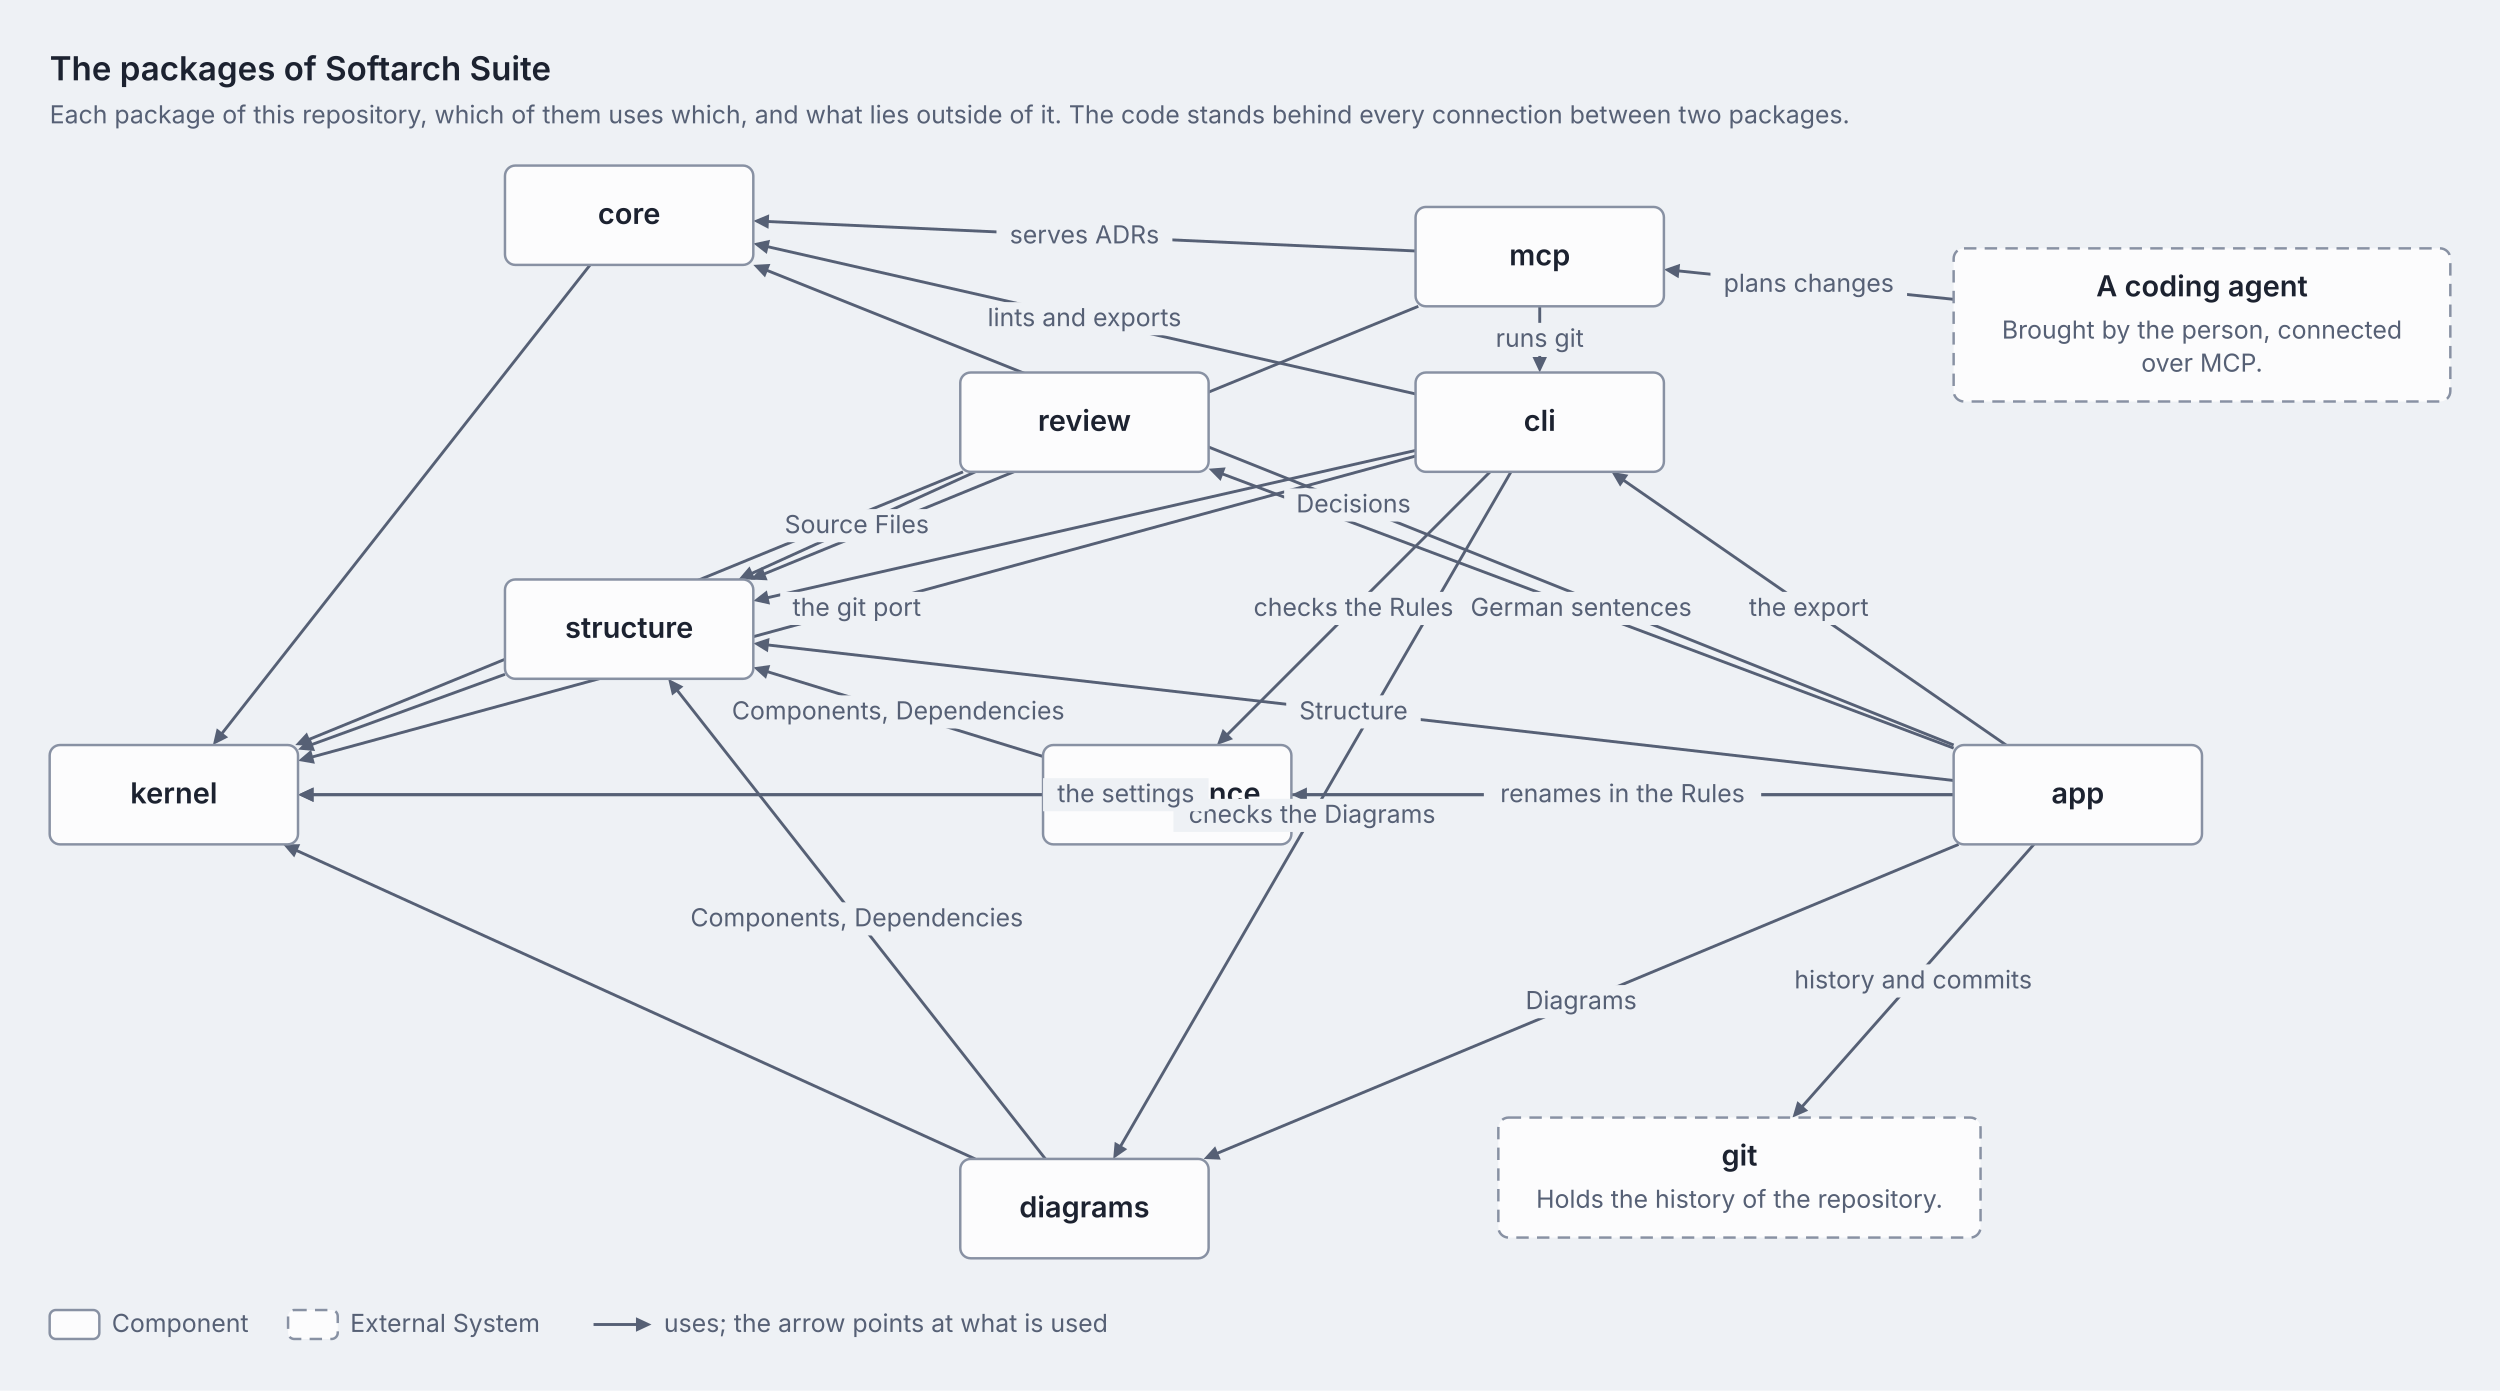
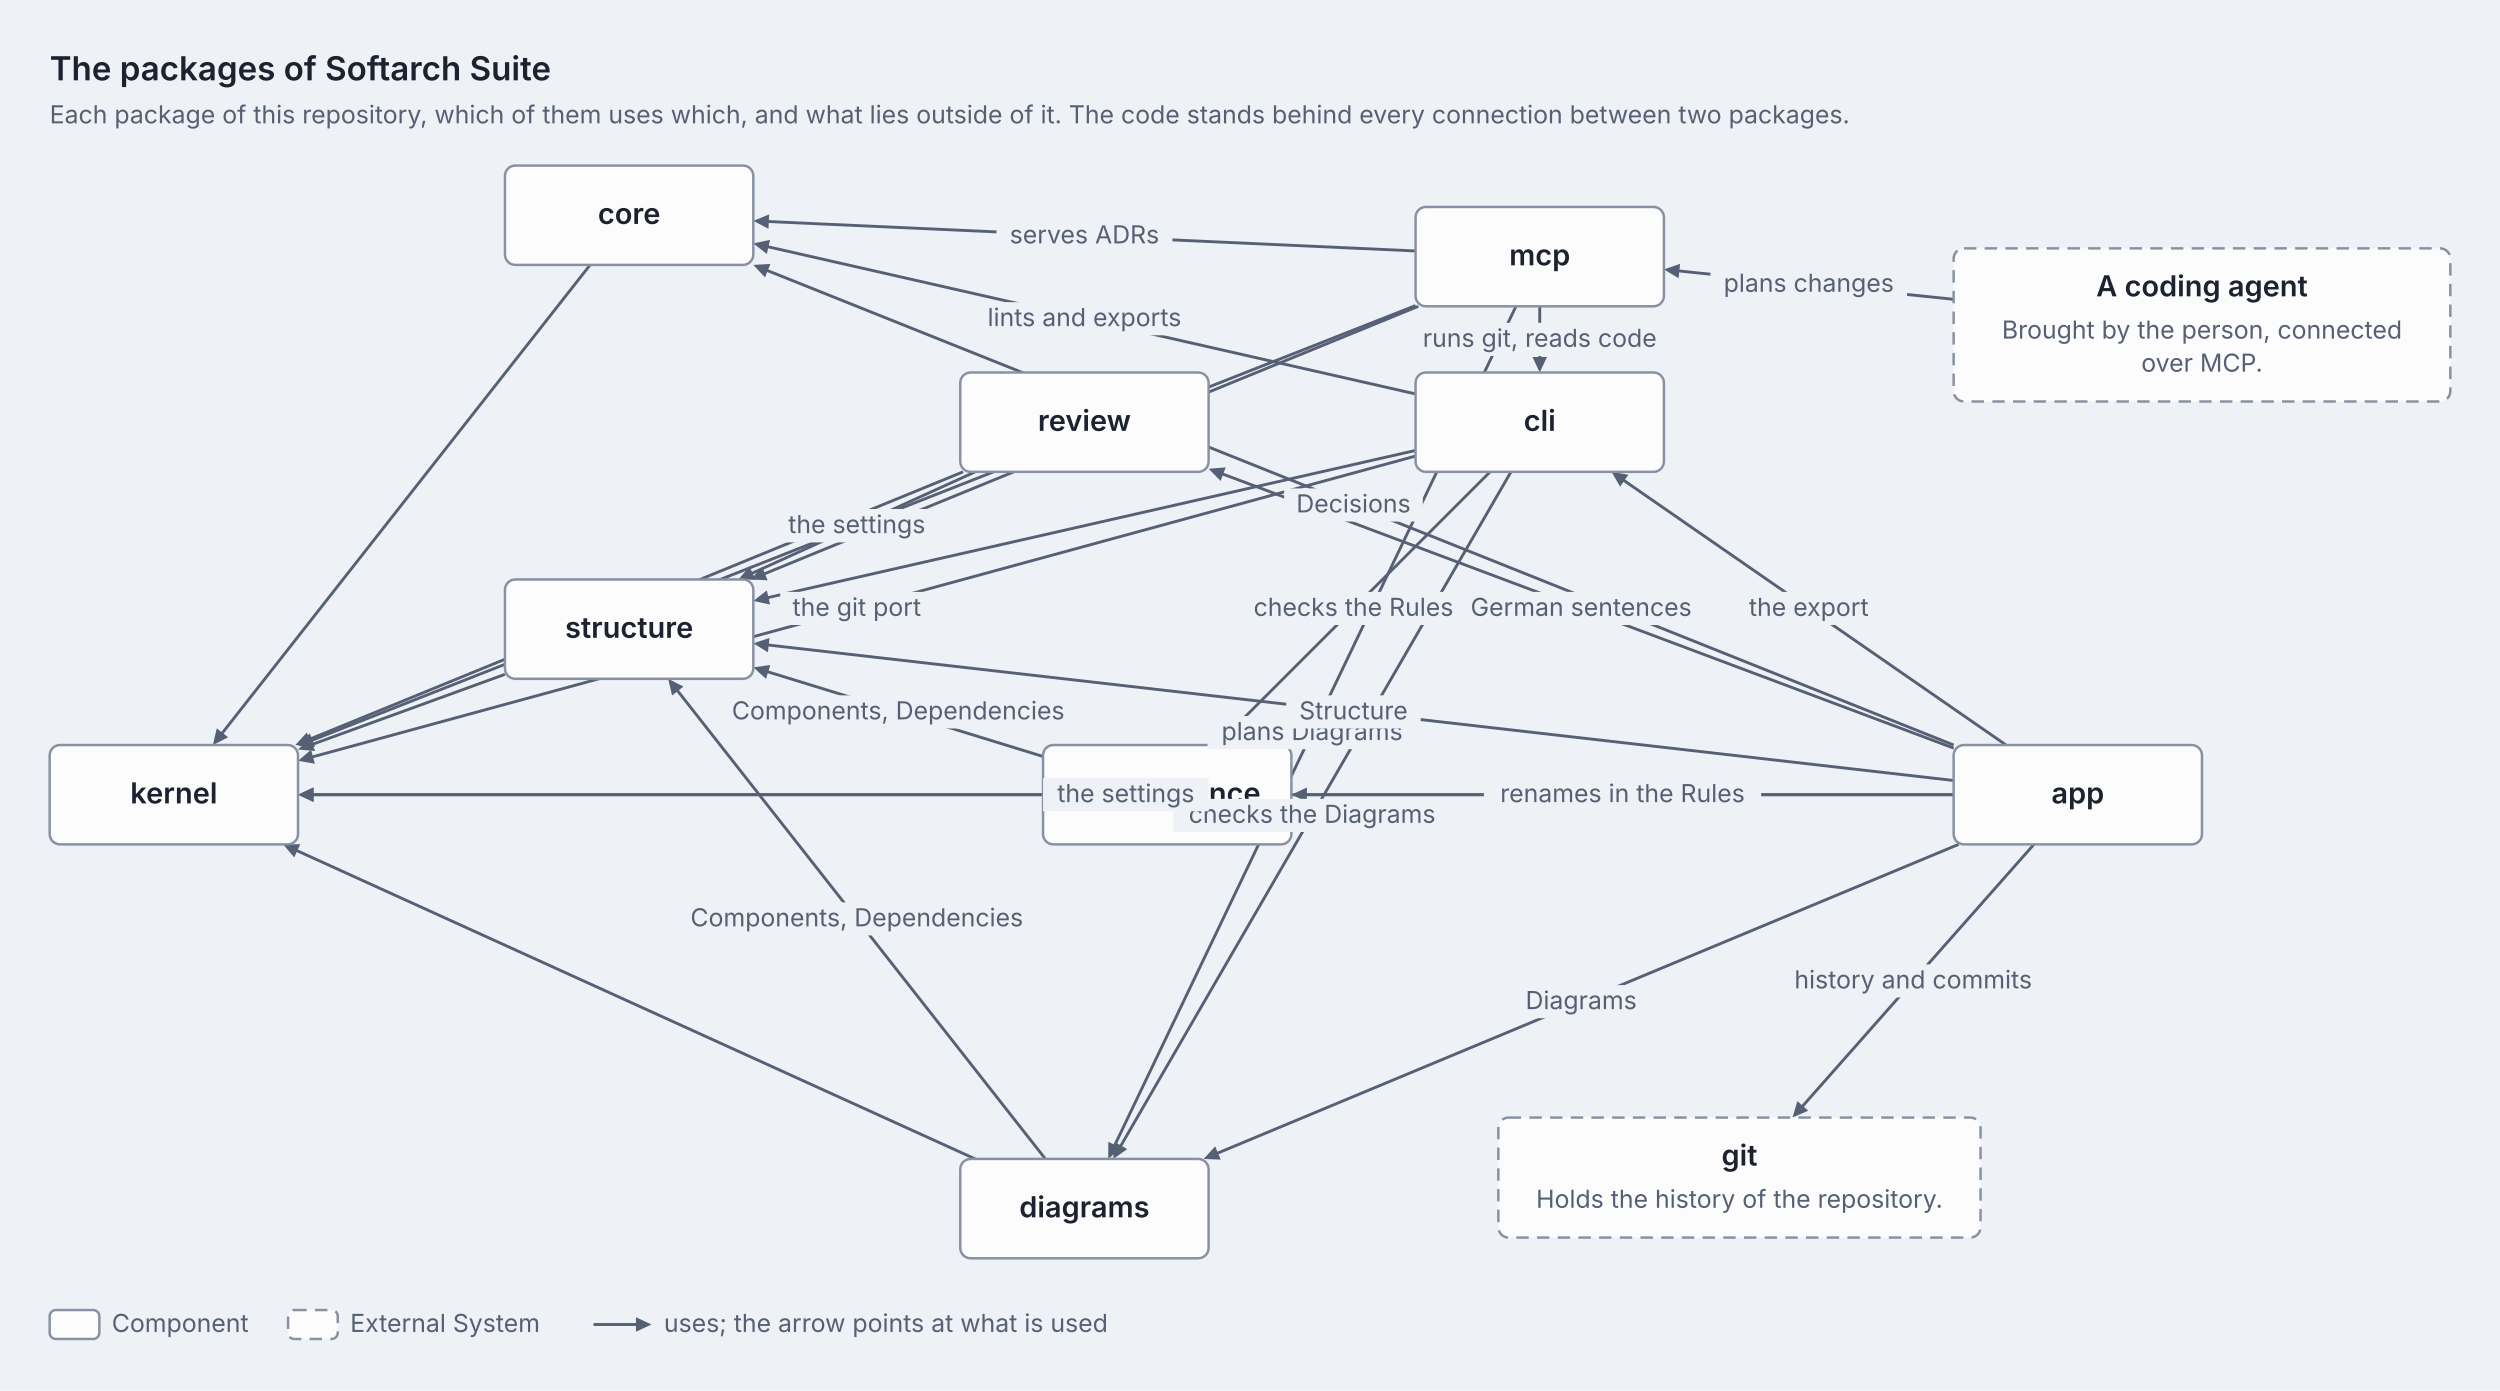
<svg xmlns="http://www.w3.org/2000/svg" width="1208" height="672" viewBox="16 20 1208 672" role="img">
  <style>
    svg { font-family: 'IBM Plex Sans', system-ui, -apple-system, 'Segoe UI', sans-serif; }
    .background, .ground { fill: #eef1f5; }
    .box { fill: #fcfcfd; stroke: #8891a3; stroke-width: 1.2; }
    .external .box { stroke-dasharray: 6 4; }
    .repository .box { stroke-width: 2; }
    .name { fill: #1c2230; font-size: 14px; font-weight: 600; }
    .title { fill: #1c2230; font-size: 16px; font-weight: 600; }
    .description, .label, .legend { fill: #566075; font-size: 12px; }
    .line { fill: none; stroke: #566075; stroke-width: 1.4; }
    .arrowhead { fill: #566075; }
    @media (prefers-color-scheme: dark) {
      .background, .ground { fill: #1f222a; }
      .box { fill: #181a20; stroke: #737d91; }
      .name, .title { fill: #e4e7ee; }
      .description, .label, .legend { fill: #a5aec0; }
      .line { stroke: #a5aec0; }
      .arrowhead { fill: #a5aec0; }
    }
  </style>
  <defs>
    <marker id="arrow" viewBox="0 0 8 8" refX="3.5" refY="4" markerWidth="8" markerHeight="8" markerUnits="userSpaceOnUse" orient="auto">
      <path class="arrowhead" d="M0 0.5L7.5 4L0 7.5z" />
    </marker>
  </defs>
  <rect class="background" x="16" y="20" width="1208" height="672" />
  <text class="title" x="40" y="58.8">The packages of Softarch Suite</text>
  <text class="description" x="40" y="79.6">Each package of this repository, which of them uses which, and what lies outside of it. The code stands behind every connection between two packages.</text>
  <g class="connections">
    <path class="line" d="M301.14 148L121.33 376.85" marker-end="url(#arrow)" />
    <path class="line" d="M260 345.82L163.76 380.81" marker-end="url(#arrow)" />
    <path class="line" d="M520 404L164 404" marker-end="url(#arrow)" />
    <path class="line" d="M520 385.54L383.82 343.64" marker-end="url(#arrow)" />
    <path class="line" d="M487.2 580L156.44 429.66" marker-end="url(#arrow)" />
    <path class="line" d="M521.14 580L341.33 351.15" marker-end="url(#arrow)" />
    <path class="line" d="M481.33 248L162.37 378.49" marker-end="url(#arrow)" />
    <path class="line" d="M487.2 248L376.44 298.34" marker-end="url(#arrow)" />
    <path class="line" d="M700 141.27L384 126.91" marker-end="url(#arrow)" />
    <path class="line" d="M701.33 168L382.37 298.49" marker-end="url(#arrow)" />
    <path class="line" d="M760 168L760 196" marker-end="url(#arrow)" />
+     <path class="line" d="M748.52 168L553.2 576.39" marker-end="url(#arrow)" />
+     <path class="line" d="M700 167.64L163.72 378.9" marker-end="url(#arrow)" />
    <path class="line" d="M700 210.36L383.9 138.52" marker-end="url(#arrow)" />
    <path class="line" d="M700 237.64L383.9 309.48" marker-end="url(#arrow)" />
    <path class="line" d="M736 248L606.83 377.17" marker-end="url(#arrow)" />
    <path class="line" d="M746.11 248L555.9 576.54" marker-end="url(#arrow)" />
    <path class="line" d="M700 240.36L163.86 386.58" marker-end="url(#arrow)" />
    <path class="line" d="M960 380L383.71 149.49" marker-end="url(#arrow)" />
    <path class="line" d="M960 397.14L383.97 331.31" marker-end="url(#arrow)" />
    <path class="line" d="M960 404L644 404" marker-end="url(#arrow)" />
    <path class="line" d="M985.33 380L797.96 250.28" marker-end="url(#arrow)" />
    <path class="line" d="M962.4 428L601.29 578.46" marker-end="url(#arrow)" />
    <path class="line" d="M960 404L164 404" marker-end="url(#arrow)" />
    <path class="line" d="M960 381.5L603.75 247.9" marker-end="url(#arrow)" />
    <path class="line" d="M998.79 428L884.78 557" marker-end="url(#arrow)" />
    <path class="line" d="M960 164.63L823.98 150.6" marker-end="url(#arrow)" />
  </g>
  <g class="elements">
    <g class="element component">
      <rect class="box" x="40" y="380" width="120" height="48" rx="5" />
      <text class="name" x="100" y="408.2" text-anchor="middle">kernel</text>
    </g>
    <g class="element component">
      <rect class="box" x="260" y="100" width="120" height="48" rx="5" />
      <text class="name" x="320" y="128.2" text-anchor="middle">core</text>
    </g>
    <g class="element component">
      <rect class="box" x="260" y="300" width="120" height="48" rx="5" />
      <text class="name" x="320" y="328.2" text-anchor="middle">structure</text>
    </g>
    <g class="element component">
      <rect class="box" x="520" y="380" width="120" height="48" rx="5" />
      <text class="name" x="580" y="408.2" text-anchor="middle">conformance</text>
    </g>
    <g class="element component">
      <rect class="box" x="480" y="580" width="120" height="48" rx="5" />
      <text class="name" x="540" y="608.2" text-anchor="middle">diagrams</text>
    </g>
    <g class="element component">
      <rect class="box" x="480" y="200" width="120" height="48" rx="5" />
      <text class="name" x="540" y="228.2" text-anchor="middle">review</text>
    </g>
    <g class="element component">
      <rect class="box" x="700" y="120" width="120" height="48" rx="5" />
      <text class="name" x="760" y="148.2" text-anchor="middle">mcp</text>
    </g>
    <g class="element component">
      <rect class="box" x="700" y="200" width="120" height="48" rx="5" />
      <text class="name" x="760" y="228.2" text-anchor="middle">cli</text>
    </g>
    <g class="element component">
      <rect class="box" x="960" y="380" width="120" height="48" rx="5" />
      <text class="name" x="1020" y="408.2" text-anchor="middle">app</text>
    </g>
    <g class="element external">
      <rect class="box" x="960" y="140" width="240" height="74" rx="5" />
      <text class="name" x="1080" y="163.2" text-anchor="middle">A coding agent</text>
      <text class="description" x="1080" y="183.6" text-anchor="middle">Brought by the person, connected</text>
      <text class="description" x="1080" y="199.6" text-anchor="middle">over MCP.</text>
    </g>
    <g class="element external">
      <rect class="box" x="740" y="560" width="233" height="58" rx="5" />
      <text class="name" x="856.5" y="583.2" text-anchor="middle">git</text>
      <text class="description" x="856.5" y="603.6" text-anchor="middle">Holds the history of the repository.</text>
    </g>
  </g>
  <g class="labels">
    <rect class="ground" x="363" y="356" width="174" height="16" />
    <text class="label" x="450" y="367.6" text-anchor="middle">Components, Dependencies</text>
    <rect class="ground" x="343" y="456" width="174" height="16" />
    <text class="label" x="430" y="467.6" text-anchor="middle">Components, Dependencies</text>
    <rect class="ground" x="388" y="266" width="84" height="16" />
    <text class="label" x="430" y="277.6" text-anchor="middle">Source Files</text>
    <rect class="ground" x="497.5" y="126" width="85" height="16" />
    <text class="label" x="540" y="137.6" text-anchor="middle">serves ADRs</text>
-     <rect class="ground" x="733" y="176" width="54" height="16" />
-     <text class="label" x="760" y="187.6" text-anchor="middle">runs git</text>
+     <rect class="ground" x="696.5" y="176" width="127" height="16" />
+     <text class="label" x="760" y="187.6" text-anchor="middle">runs git, reads code</text>
+     <rect class="ground" x="599.5" y="366" width="101" height="16" />
+     <text class="label" x="650" y="377.6" text-anchor="middle">plans Diagrams</text>
+     <rect class="ground" x="390" y="266" width="80" height="16" />
+     <text class="label" x="430" y="277.6" text-anchor="middle">the settings</text>
    <rect class="ground" x="485.5" y="166" width="109" height="16" />
    <text class="label" x="540" y="177.6" text-anchor="middle">lints and exports</text>
    <rect class="ground" x="614" y="306" width="112" height="16" />
    <text class="label" x="670" y="317.6" text-anchor="middle">checks the Rules</text>
    <rect class="ground" x="583" y="406" width="134" height="16" />
    <text class="label" x="650" y="417.6" text-anchor="middle">checks the Diagrams</text>
    <rect class="ground" x="393" y="306" width="74" height="16" />
    <text class="label" x="430" y="317.6" text-anchor="middle">the git port</text>
    <rect class="ground" x="636.5" y="256" width="67" height="16" />
    <text class="label" x="670" y="267.6" text-anchor="middle">Decisions</text>
    <rect class="ground" x="637.5" y="356" width="65" height="16" />
    <text class="label" x="670" y="367.6" text-anchor="middle">Structure</text>
    <rect class="ground" x="733" y="396" width="134" height="16" />
    <text class="label" x="800" y="407.6" text-anchor="middle">renames in the Rules</text>
    <rect class="ground" x="855" y="306" width="70" height="16" />
    <text class="label" x="890" y="317.6" text-anchor="middle">the export</text>
    <rect class="ground" x="747.5" y="496" width="65" height="16" />
    <text class="label" x="780" y="507.6" text-anchor="middle">Diagrams</text>
    <rect class="ground" x="520" y="396" width="80" height="16" />
    <text class="label" x="560" y="407.6" text-anchor="middle">the settings</text>
    <rect class="ground" x="720" y="306" width="120" height="16" />
    <text class="label" x="780" y="317.6" text-anchor="middle">German sentences</text>
    <rect class="ground" x="874.96" y="486" width="131" height="16" />
    <text class="label" x="940.46" y="497.6" text-anchor="middle">history and commits</text>
    <rect class="ground" x="842.5" y="149.41" width="95" height="16" />
    <text class="label" x="890" y="161.01" text-anchor="middle">plans changes</text>
  </g>
  <g class="legend">
    <g class="component">
      <rect class="box" x="40" y="653" width="24" height="14" rx="3" />
    </g>
    <text x="70" y="663.6">Component</text>
    <g class="external">
      <rect class="box" x="155.2" y="653" width="24" height="14" rx="3" />
    </g>
    <text x="185.2" y="663.6">External System</text>
    <path class="line" d="M302.8 660H326.8" marker-end="url(#arrow)" />
    <text x="336.8" y="663.6">uses; the arrow points at what is used</text>
  </g>
</svg>
